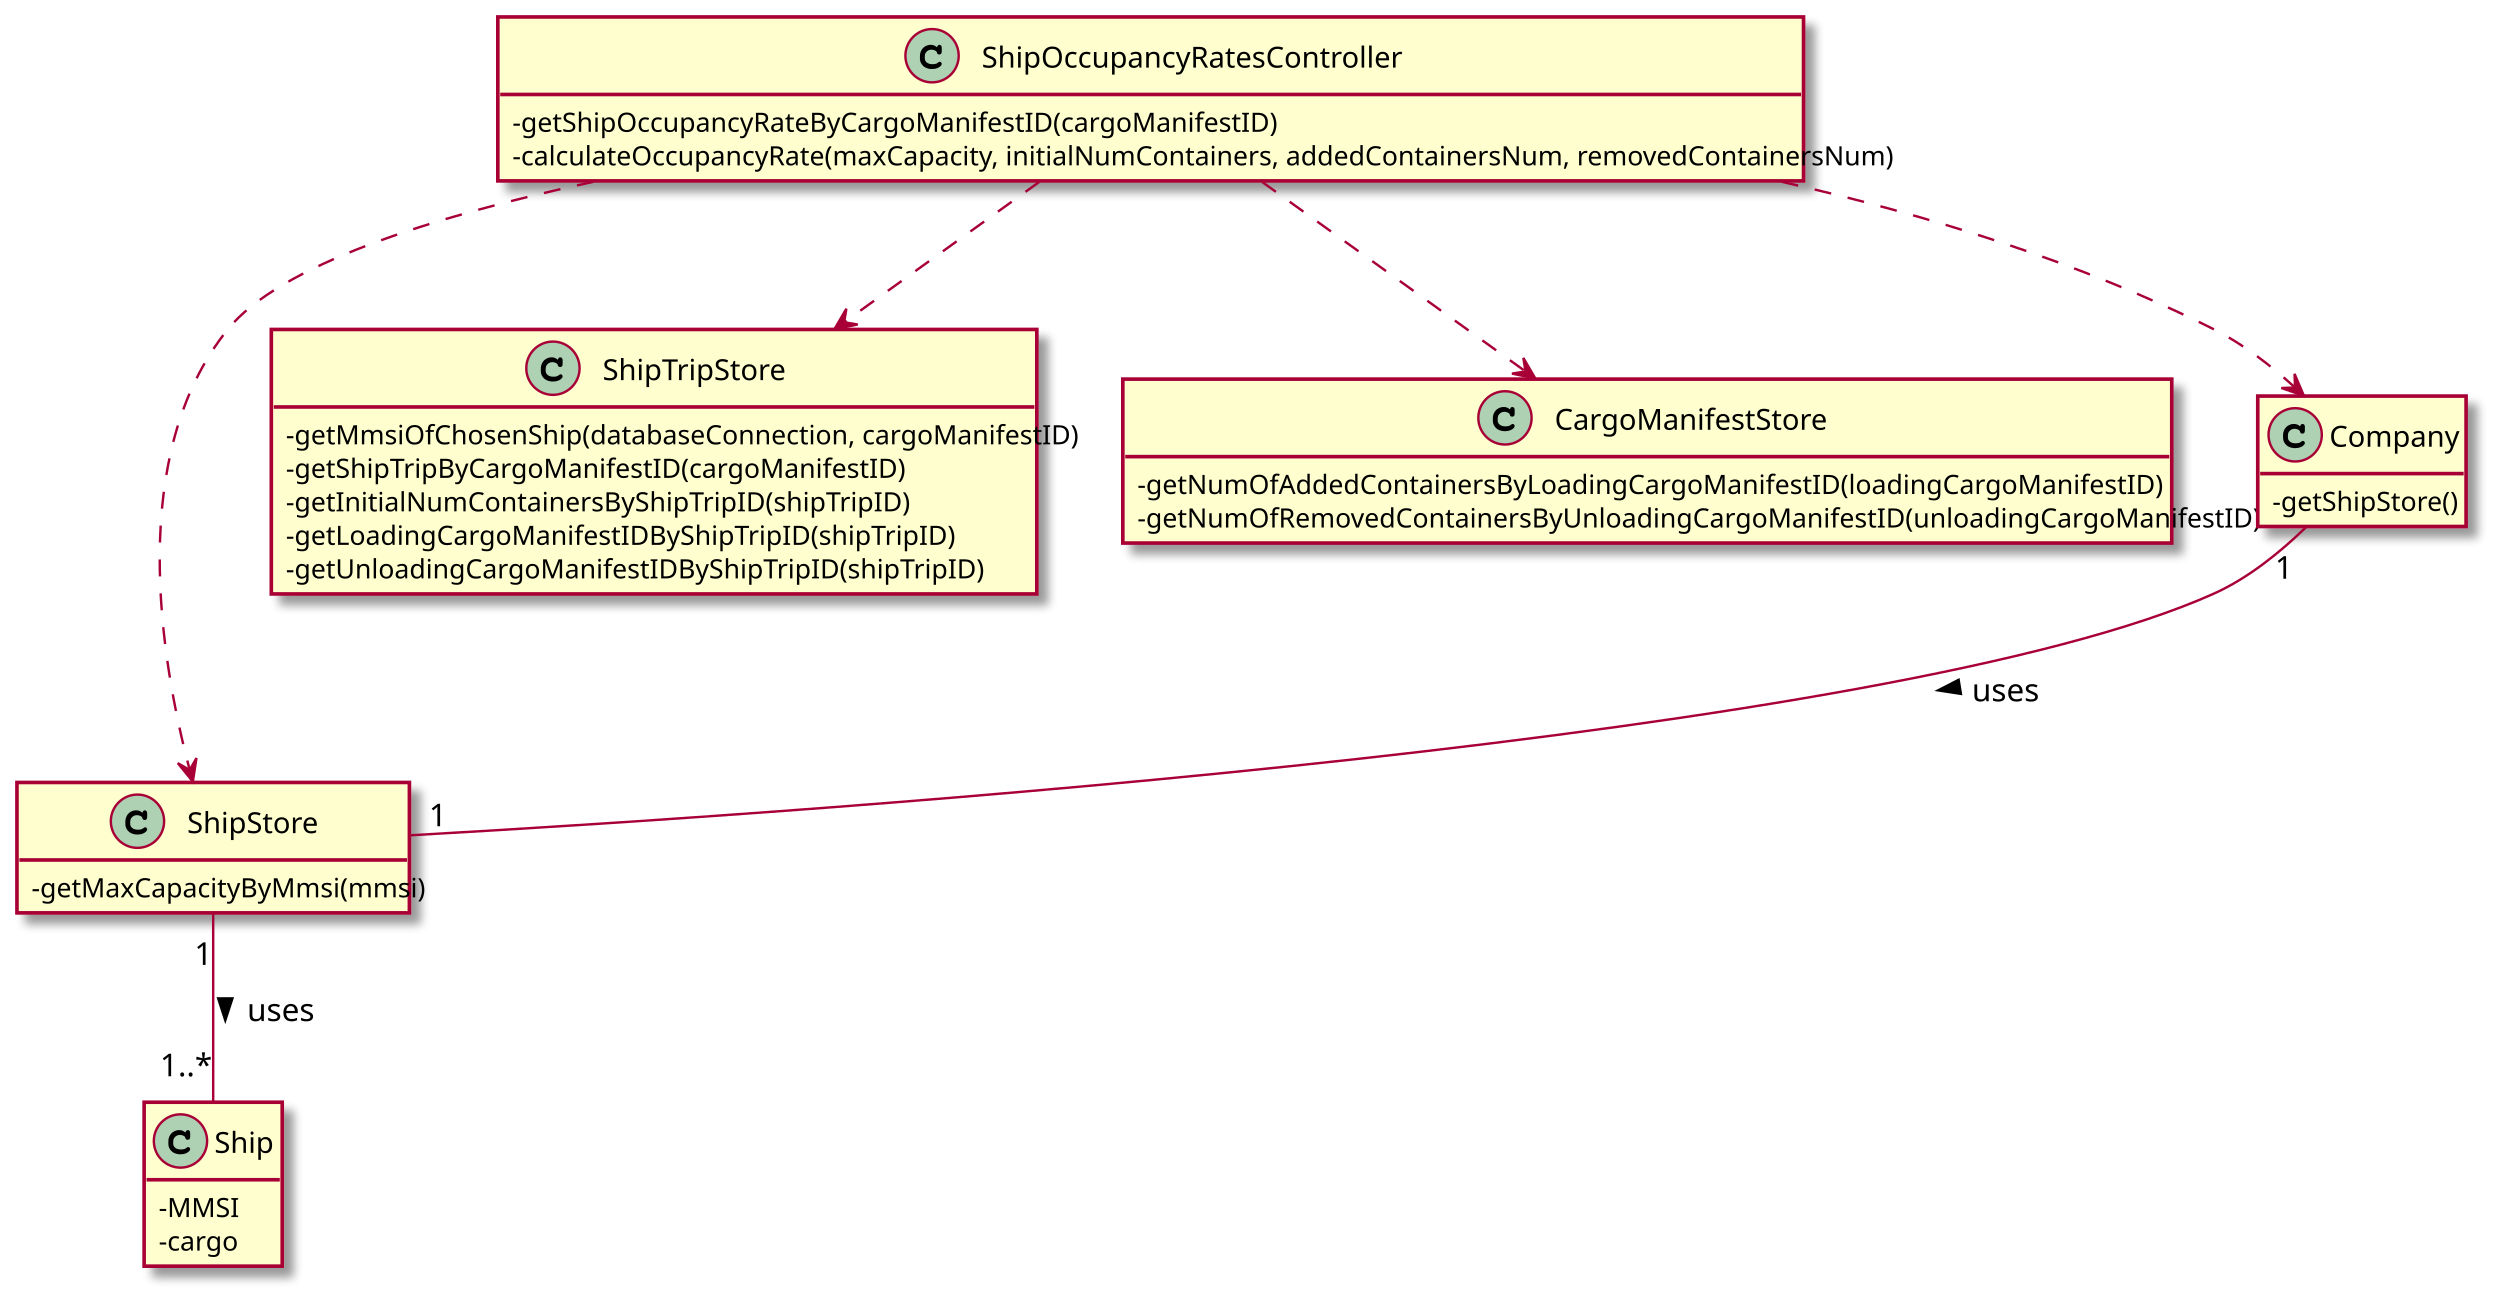
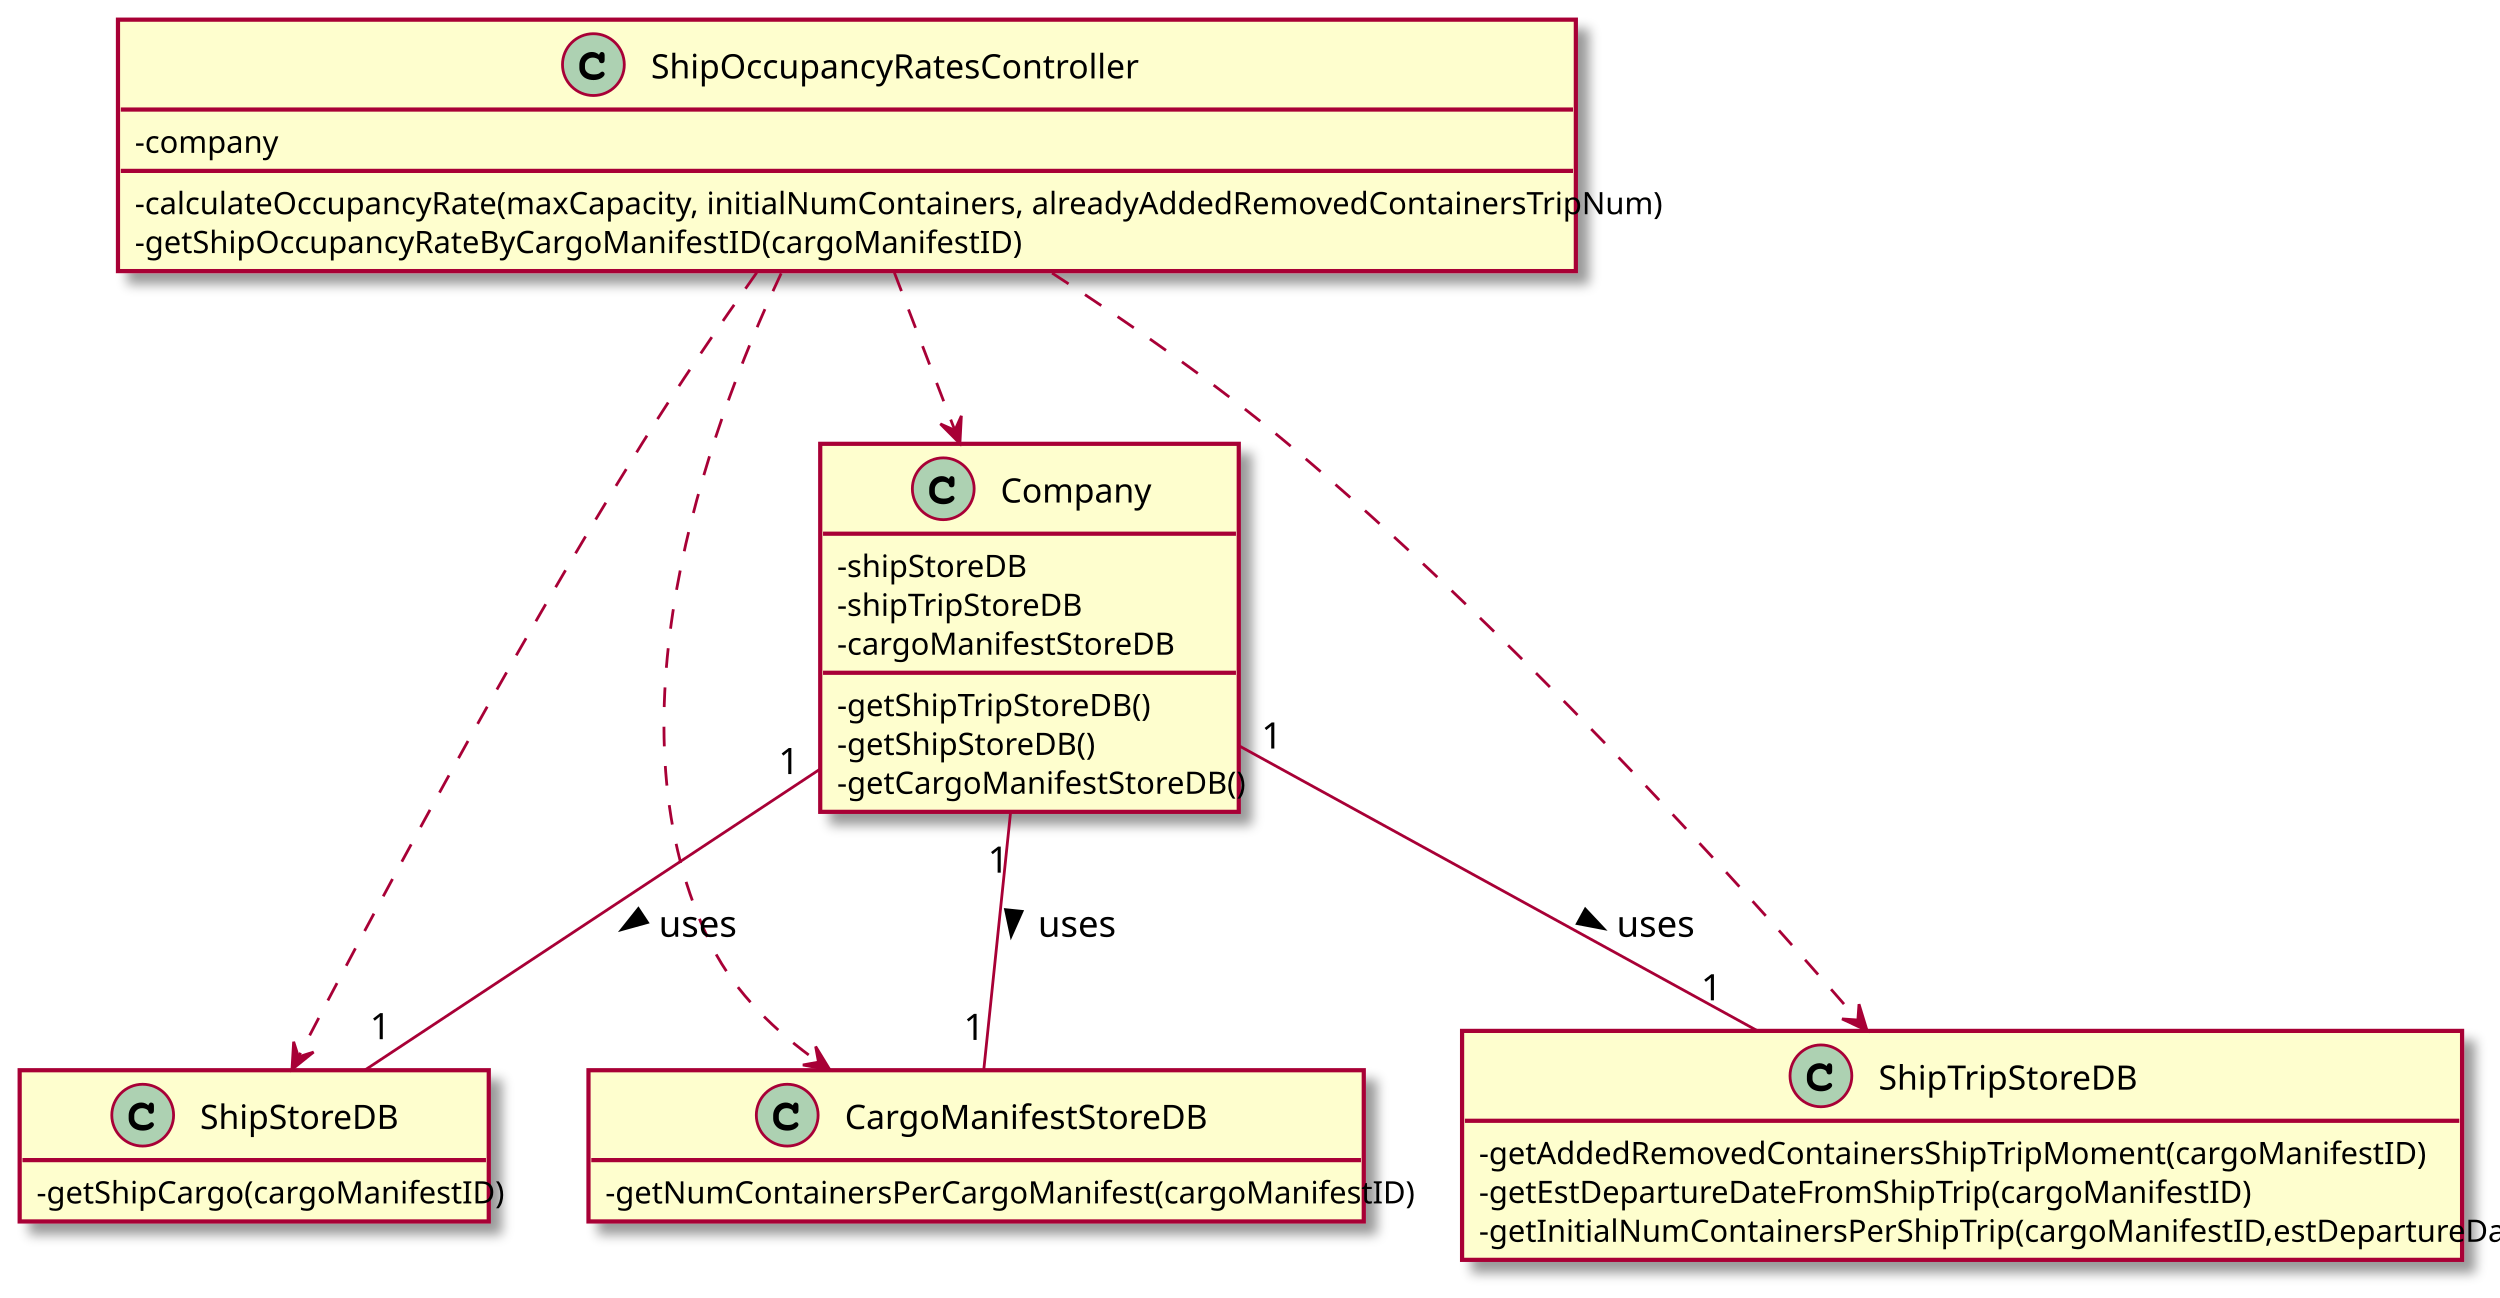
- <svg xmlns="http://www.w3.org/2000/svg" contentScriptType="application/ecmascript" contentStyleType="text/css" height="536px" preserveAspectRatio="none" style="width:1032px;height:536px;background:#FFFFFF;" version="1.1" viewBox="0 0 1032 536" width="1032px" zoomAndPan="magnify">
+ <svg xmlns="http://www.w3.org/2000/svg" contentScriptType="application/ecmascript" contentStyleType="text/css" height="462px" preserveAspectRatio="none" style="width:890px;height:462px;background:#FFFFFF;" version="1.1" viewBox="0 0 890 462" width="890px" zoomAndPan="magnify">
  <defs>
-     <filter height="300%" id="fv4ol52sb05wk" width="300%" x="-1" y="-1">
+     <filter height="300%" id="f9a8n0f3ldlwq" width="300%" x="-1" y="-1">
      <feGaussianBlur result="blurOut" stdDeviation="2.0" />
      <feColorMatrix in="blurOut" result="blurOut2" type="matrix" values="0 0 0 0 0 0 0 0 0 0 0 0 0 0 0 0 0 0 .4 0" />
      <feOffset dx="4.0" dy="4.0" in="blurOut2" result="blurOut3" />
      <feBlend in="SourceGraphic" in2="blurOut3" mode="normal" />
    </filter>
  </defs>
  <g>
-     <rect codeLine="7" fill="#FEFECE" filter="url(#fv4ol52sb05wk)" height="67.672" id="ShipOccupancyRatesController" style="stroke:#A80036;stroke-width:1.5;" width="539" x="205.5" y="7" />
-     <ellipse cx="384.75" cy="23" fill="#ADD1B2" rx="11" ry="11" style="stroke:#A80036;stroke-width:1.0;" />
-     <path d="M386.75,19.5 Q386.953,19 387.188,18.75 Q387.422,18.5 387.688,18.5 Q388.156,18.5 388.453,18.781 Q388.75,19.062 388.75,19.719 L388.75,21.281 Q388.75,21.938 388.469,22.219 Q388.188,22.5 387.75,22.5 Q387.359,22.5 387.109,22.328 Q386.859,22.156 386.75,21.703 Q386.703,21.391 386.531,21.219 Q386.219,20.891 385.656,20.703 Q385.094,20.5 384.531,20.5 Q383.828,20.5 383.234,20.781 Q382.656,21.062 382.203,21.688 Q381.75,22.312 381.75,23.172 L381.75,24.094 Q381.75,25.125 382.594,25.812 Q383.438,26.5 384.938,26.5 Q385.828,26.5 386.453,26.297 Q386.812,26.188 387.219,25.828 Q387.484,25.625 387.625,25.562 Q387.766,25.5 387.938,25.5 Q388.266,25.5 388.5,25.766 Q388.75,26.016 388.75,26.375 Q388.75,26.719 388.406,27.125 Q387.906,27.719 387.109,28.047 Q386.062,28.5 384.781,28.5 Q383.281,28.5 382.078,27.906 Q381.109,27.438 380.422,26.422 Q379.75,25.406 379.75,24.203 L379.75,23.109 Q379.75,21.859 380.344,20.766 Q380.953,19.672 382,19.094 Q383.062,18.5 384.25,18.5 Q384.969,18.5 385.594,18.75 Q386.219,19 386.75,19.5 Z " fill="#000000" />
-     <text fill="#000000" font-family="sans-serif" font-size="12" lengthAdjust="spacing" textLength="172" x="405.25" y="27.91">ShipOccupancyRatesController</text>
-     <line style="stroke:#A80036;stroke-width:1.5;" x1="206.5" x2="743.5" y1="39" y2="39" />
-     <text fill="#000000" font-family="sans-serif" font-size="11" lengthAdjust="spacing" textLength="296" x="211.5" y="54.419">-getShipOccupancyRateByCargoManifestID(cargoManifestID)</text>
-     <text fill="#000000" font-family="sans-serif" font-size="11" lengthAdjust="spacing" textLength="527" x="211.5" y="68.255">-calculateOccupancyRate(maxCapacity, initialNumContainers, addedContainersNum, removedContainersNum)</text>
-     <rect codeLine="12" fill="#FEFECE" filter="url(#fv4ol52sb05wk)" height="53.836" id="ShipStore" style="stroke:#A80036;stroke-width:1.5;" width="162" x="7" y="323" />
-     <ellipse cx="56.75" cy="339" fill="#ADD1B2" rx="11" ry="11" style="stroke:#A80036;stroke-width:1.0;" />
-     <path d="M58.75,335.5 Q58.953,335 59.188,334.75 Q59.422,334.5 59.688,334.5 Q60.156,334.5 60.453,334.781 Q60.75,335.062 60.75,335.719 L60.75,337.281 Q60.75,337.938 60.469,338.219 Q60.188,338.5 59.75,338.5 Q59.359,338.5 59.109,338.328 Q58.859,338.156 58.75,337.703 Q58.703,337.391 58.531,337.219 Q58.219,336.891 57.656,336.703 Q57.094,336.5 56.531,336.5 Q55.828,336.5 55.234,336.781 Q54.656,337.062 54.203,337.688 Q53.75,338.312 53.75,339.172 L53.75,340.094 Q53.75,341.125 54.594,341.812 Q55.438,342.5 56.938,342.5 Q57.828,342.5 58.453,342.297 Q58.812,342.188 59.219,341.828 Q59.484,341.625 59.625,341.562 Q59.766,341.5 59.938,341.5 Q60.266,341.5 60.5,341.766 Q60.75,342.016 60.75,342.375 Q60.75,342.719 60.406,343.125 Q59.906,343.719 59.109,344.047 Q58.062,344.5 56.781,344.5 Q55.281,344.5 54.078,343.906 Q53.109,343.438 52.422,342.422 Q51.75,341.406 51.75,340.203 L51.75,339.109 Q51.75,337.859 52.344,336.766 Q52.953,335.672 54,335.094 Q55.062,334.5 56.25,334.5 Q56.969,334.5 57.594,334.75 Q58.219,335 58.75,335.5 Z " fill="#000000" />
-     <text fill="#000000" font-family="sans-serif" font-size="12" lengthAdjust="spacing" textLength="54" x="77.25" y="343.91">ShipStore</text>
-     <line style="stroke:#A80036;stroke-width:1.5;" x1="8" x2="168" y1="355" y2="355" />
-     <text fill="#000000" font-family="sans-serif" font-size="11" lengthAdjust="spacing" textLength="150" x="13" y="370.419">-getMaxCapacityByMmsi(mmsi)</text>
-     <rect codeLine="16" fill="#FEFECE" filter="url(#fv4ol52sb05wk)" height="109.18" id="ShipTripStore" style="stroke:#A80036;stroke-width:1.5;" width="316" x="112" y="136" />
-     <ellipse cx="228.25" cy="152" fill="#ADD1B2" rx="11" ry="11" style="stroke:#A80036;stroke-width:1.0;" />
-     <path d="M230.25,148.5 Q230.453,148 230.688,147.75 Q230.922,147.5 231.188,147.5 Q231.656,147.5 231.953,147.781 Q232.25,148.062 232.25,148.719 L232.25,150.281 Q232.25,150.938 231.969,151.219 Q231.688,151.5 231.25,151.5 Q230.859,151.5 230.609,151.328 Q230.359,151.156 230.25,150.703 Q230.203,150.391 230.031,150.219 Q229.719,149.891 229.156,149.703 Q228.594,149.5 228.031,149.5 Q227.328,149.5 226.734,149.781 Q226.156,150.062 225.703,150.688 Q225.25,151.312 225.25,152.172 L225.25,153.094 Q225.25,154.125 226.094,154.812 Q226.938,155.5 228.438,155.5 Q229.328,155.5 229.953,155.297 Q230.312,155.188 230.719,154.828 Q230.984,154.625 231.125,154.562 Q231.266,154.5 231.438,154.5 Q231.766,154.5 232,154.766 Q232.25,155.016 232.25,155.375 Q232.25,155.719 231.906,156.125 Q231.406,156.719 230.609,157.047 Q229.562,157.5 228.281,157.5 Q226.781,157.5 225.578,156.906 Q224.609,156.438 223.922,155.422 Q223.25,154.406 223.25,153.203 L223.25,152.109 Q223.25,150.859 223.844,149.766 Q224.453,148.672 225.5,148.094 Q226.562,147.5 227.75,147.5 Q228.469,147.5 229.094,147.75 Q229.719,148 230.25,148.5 Z " fill="#000000" />
-     <text fill="#000000" font-family="sans-serif" font-size="12" lengthAdjust="spacing" textLength="75" x="248.75" y="156.91">ShipTripStore</text>
-     <line style="stroke:#A80036;stroke-width:1.5;" x1="113" x2="427" y1="168" y2="168" />
-     <text fill="#000000" font-family="sans-serif" font-size="11" lengthAdjust="spacing" textLength="304" x="118" y="183.419">-getMmsiOfChosenShip(databaseConnection, cargoManifestID)</text>
-     <text fill="#000000" font-family="sans-serif" font-size="11" lengthAdjust="spacing" textLength="236" x="118" y="197.255">-getShipTripByCargoManifestID(cargoManifestID)</text>
-     <text fill="#000000" font-family="sans-serif" font-size="11" lengthAdjust="spacing" textLength="231" x="118" y="211.091">-getInitialNumContainersByShipTripID(shipTripID)</text>
-     <text fill="#000000" font-family="sans-serif" font-size="11" lengthAdjust="spacing" textLength="252" x="118" y="224.927">-getLoadingCargoManifestIDByShipTripID(shipTripID)</text>
-     <text fill="#000000" font-family="sans-serif" font-size="11" lengthAdjust="spacing" textLength="261" x="118" y="238.763">-getUnloadingCargoManifestIDByShipTripID(shipTripID)</text>
-     <rect codeLine="24" fill="#FEFECE" filter="url(#fv4ol52sb05wk)" height="67.672" id="CargoManifestStore" style="stroke:#A80036;stroke-width:1.5;" width="433" x="463.5" y="156.5" />
-     <ellipse cx="621.25" cy="172.5" fill="#ADD1B2" rx="11" ry="11" style="stroke:#A80036;stroke-width:1.0;" />
-     <path d="M623.25,169 Q623.453,168.5 623.688,168.25 Q623.922,168 624.188,168 Q624.656,168 624.953,168.281 Q625.25,168.562 625.25,169.219 L625.25,170.781 Q625.25,171.438 624.969,171.719 Q624.688,172 624.25,172 Q623.859,172 623.609,171.828 Q623.359,171.656 623.25,171.203 Q623.203,170.891 623.031,170.719 Q622.719,170.391 622.156,170.203 Q621.594,170 621.031,170 Q620.328,170 619.734,170.281 Q619.156,170.562 618.703,171.188 Q618.25,171.812 618.25,172.672 L618.25,173.594 Q618.25,174.625 619.094,175.312 Q619.938,176 621.438,176 Q622.328,176 622.953,175.797 Q623.312,175.688 623.719,175.328 Q623.984,175.125 624.125,175.062 Q624.266,175 624.438,175 Q624.766,175 625,175.266 Q625.25,175.516 625.25,175.875 Q625.25,176.219 624.906,176.625 Q624.406,177.219 623.609,177.547 Q622.562,178 621.281,178 Q619.781,178 618.578,177.406 Q617.609,176.938 616.922,175.922 Q616.25,174.906 616.25,173.703 L616.25,172.609 Q616.25,171.359 616.844,170.266 Q617.453,169.172 618.5,168.594 Q619.562,168 620.75,168 Q621.469,168 622.094,168.25 Q622.719,168.5 623.25,169 Z " fill="#000000" />
-     <text fill="#000000" font-family="sans-serif" font-size="12" lengthAdjust="spacing" textLength="109" x="641.75" y="177.41">CargoManifestStore</text>
-     <line style="stroke:#A80036;stroke-width:1.5;" x1="464.5" x2="895.5" y1="188.5" y2="188.5" />
-     <text fill="#000000" font-family="sans-serif" font-size="11" lengthAdjust="spacing" textLength="387" x="469.5" y="203.919">-getNumOfAddedContainersByLoadingCargoManifestID(loadingCargoManifestID)</text>
-     <text fill="#000000" font-family="sans-serif" font-size="11" lengthAdjust="spacing" textLength="421" x="469.5" y="217.755">-getNumOfRemovedContainersByUnloadingCargoManifestID(unloadingCargoManifestID)</text>
-     <rect codeLine="29" fill="#FEFECE" filter="url(#fv4ol52sb05wk)" height="53.836" id="Company" style="stroke:#A80036;stroke-width:1.5;" width="86" x="932" y="163.5" />
-     <ellipse cx="947.45" cy="179.5" fill="#ADD1B2" rx="11" ry="11" style="stroke:#A80036;stroke-width:1.0;" />
-     <path d="M949.45,176 Q949.653,175.5 949.888,175.25 Q950.122,175 950.388,175 Q950.856,175 951.153,175.281 Q951.45,175.562 951.45,176.219 L951.45,177.781 Q951.45,178.438 951.169,178.719 Q950.888,179 950.45,179 Q950.059,179 949.809,178.828 Q949.559,178.656 949.45,178.203 Q949.403,177.891 949.231,177.719 Q948.919,177.391 948.356,177.203 Q947.794,177 947.231,177 Q946.528,177 945.934,177.281 Q945.356,177.562 944.903,178.188 Q944.45,178.812 944.45,179.672 L944.45,180.594 Q944.45,181.625 945.294,182.312 Q946.138,183 947.638,183 Q948.528,183 949.153,182.797 Q949.513,182.688 949.919,182.328 Q950.184,182.125 950.325,182.062 Q950.466,182 950.638,182 Q950.966,182 951.2,182.266 Q951.45,182.516 951.45,182.875 Q951.45,183.219 951.106,183.625 Q950.606,184.219 949.809,184.547 Q948.763,185 947.481,185 Q945.981,185 944.778,184.406 Q943.809,183.938 943.122,182.922 Q942.45,181.906 942.45,180.703 L942.45,179.609 Q942.45,178.359 943.044,177.266 Q943.653,176.172 944.7,175.594 Q945.763,175 946.95,175 Q947.669,175 948.294,175.25 Q948.919,175.5 949.45,176 Z " fill="#000000" />
-     <text fill="#000000" font-family="sans-serif" font-size="12" lengthAdjust="spacing" textLength="53" x="961.55" y="184.41">Company</text>
-     <line style="stroke:#A80036;stroke-width:1.5;" x1="933" x2="1017" y1="195.5" y2="195.5" />
-     <text fill="#000000" font-family="sans-serif" font-size="11" lengthAdjust="spacing" textLength="74" x="938" y="210.919">-getShipStore()</text>
-     <rect codeLine="33" fill="#FEFECE" filter="url(#fv4ol52sb05wk)" height="67.672" id="Ship" style="stroke:#A80036;stroke-width:1.5;" width="57" x="59.5" y="455" />
-     <ellipse cx="74.5" cy="471" fill="#ADD1B2" rx="11" ry="11" style="stroke:#A80036;stroke-width:1.0;" />
-     <path d="M76.5,467.5 Q76.703,467 76.938,466.75 Q77.172,466.5 77.438,466.5 Q77.906,466.5 78.203,466.781 Q78.5,467.062 78.5,467.719 L78.5,469.281 Q78.5,469.938 78.219,470.219 Q77.938,470.5 77.5,470.5 Q77.109,470.5 76.859,470.328 Q76.609,470.156 76.5,469.703 Q76.453,469.391 76.281,469.219 Q75.969,468.891 75.406,468.703 Q74.844,468.5 74.281,468.5 Q73.578,468.5 72.984,468.781 Q72.406,469.062 71.953,469.688 Q71.5,470.312 71.5,471.172 L71.5,472.094 Q71.5,473.125 72.344,473.812 Q73.188,474.5 74.688,474.5 Q75.578,474.5 76.203,474.297 Q76.562,474.188 76.969,473.828 Q77.234,473.625 77.375,473.562 Q77.516,473.5 77.688,473.5 Q78.016,473.5 78.25,473.766 Q78.5,474.016 78.5,474.375 Q78.5,474.719 78.156,475.125 Q77.656,475.719 76.859,476.047 Q75.812,476.5 74.531,476.5 Q73.031,476.5 71.828,475.906 Q70.859,475.438 70.172,474.422 Q69.5,473.406 69.5,472.203 L69.5,471.109 Q69.5,469.859 70.094,468.766 Q70.703,467.672 71.75,467.094 Q72.812,466.5 74,466.5 Q74.719,466.5 75.344,466.75 Q75.969,467 76.5,467.5 Z " fill="#000000" />
-     <text fill="#000000" font-family="sans-serif" font-size="12" lengthAdjust="spacing" textLength="25" x="88.5" y="475.91">Ship</text>
-     <line style="stroke:#A80036;stroke-width:1.5;" x1="60.5" x2="115.5" y1="487" y2="487" />
-     <text fill="#000000" font-family="sans-serif" font-size="11" lengthAdjust="spacing" textLength="29" x="65.5" y="502.419">-MMSI</text>
-     <text fill="#000000" font-family="sans-serif" font-size="11" lengthAdjust="spacing" textLength="32" x="65.5" y="516.255">-cargo</text>
-     <path codeLine="52" d="M735.47,75.03 C796.11,88.83 858.98,108.36 914,136 C926,142.03 937.52,150.99 947.26,159.86 " fill="none" id="ShipOccupancyRatesController-to-Company" style="stroke:#A80036;stroke-width:1.0;stroke-dasharray:7.0,7.0;" />
-     <polygon fill="#A80036" points="951.04,163.38,947.191,154.314,947.385,159.968,941.732,160.162,951.04,163.38" style="stroke:#A80036;stroke-width:1.0;" />
-     <path codeLine="53" d="M245.01,75.02 C177.1,89.69 115.19,109.71 94,136 C52.19,187.86 66.23,272.14 78.23,317.58 " fill="none" id="ShipOccupancyRatesController-to-ShipStore" style="stroke:#A80036;stroke-width:1.0;stroke-dasharray:7.0,7.0;" />
-     <polygon fill="#A80036" points="79.61,322.66,81.106,312.925,78.297,317.836,73.387,315.026,79.61,322.66" style="stroke:#A80036;stroke-width:1.0;" />
-     <path codeLine="54" d="M428.99,75.1 C405.35,92.11 375.88,113.32 348.75,132.84 " fill="none" id="ShipOccupancyRatesController-to-ShipTripStore" style="stroke:#A80036;stroke-width:1.0;stroke-dasharray:7.0,7.0;" />
-     <polygon fill="#A80036" points="344.42,135.96,354.059,133.936,348.474,133.034,349.376,127.449,344.42,135.96" style="stroke:#A80036;stroke-width:1.0;" />
-     <path codeLine="55" d="M521.01,75.1 C553.2,98.27 596.22,129.22 629.39,153.08 " fill="none" id="ShipOccupancyRatesController-to-CargoManifestStore" style="stroke:#A80036;stroke-width:1.0;stroke-dasharray:7.0,7.0;" />
-     <polygon fill="#A80036" points="633.79,156.25,628.834,147.739,629.736,153.324,624.151,154.226,633.79,156.25" style="stroke:#A80036;stroke-width:1.0;" />
-     <path codeLine="56" d="M951.9,217.65 C941.38,227.87 928.13,238.64 914,245 C781.85,304.43 350.03,334.56 169,344.83 " fill="none" id="Company-ShipStore" style="stroke:#A80036;stroke-width:1.0;" />
-     <polygon fill="#000000" points="800.065,284.978,809.464,286.428,808.521,280.626,800.065,284.978" style="stroke:#000000;stroke-width:1.0;" />
-     <text fill="#000000" font-family="sans-serif" font-size="13" lengthAdjust="spacing" textLength="28" x="814" y="289.495">uses</text>
-     <text fill="#000000" font-family="sans-serif" font-size="13" lengthAdjust="spacing" textLength="7" x="939.081" y="238.891">1</text>
-     <text fill="#000000" font-family="sans-serif" font-size="13" lengthAdjust="spacing" textLength="7" x="177.054" y="341.094">1</text>
-     <path codeLine="57" d="M88,377.09 C88,399.22 88,431.08 88,454.98 " fill="none" id="ShipStore-Ship" style="stroke:#A80036;stroke-width:1.0;" />
-     <polygon fill="#000000" points="93,421.176,95.939,412.131,90.061,412.131,93,421.176" style="stroke:#000000;stroke-width:1.0;" />
-     <text fill="#000000" font-family="sans-serif" font-size="13" lengthAdjust="spacing" textLength="28" x="102" y="421.495">uses</text>
-     <text fill="#000000" font-family="sans-serif" font-size="13" lengthAdjust="spacing" textLength="7" x="80.234" y="398.317">1</text>
-     <text fill="#000000" font-family="sans-serif" font-size="13" lengthAdjust="spacing" textLength="20" x="66.031" y="444.269">1..*</text>
+     <rect codeLine="7" fill="#FEFECE" filter="url(#f9a8n0f3ldlwq)" height="89.508" id="ShipOccupancyRatesController" style="stroke:#A80036;stroke-width:1.5;" width="519" x="42" y="7" />
+     <ellipse cx="211.25" cy="23" fill="#ADD1B2" rx="11" ry="11" style="stroke:#A80036;stroke-width:1.0;" />
+     <path d="M213.25,19.5 Q213.453,19 213.688,18.75 Q213.922,18.5 214.188,18.5 Q214.656,18.5 214.953,18.781 Q215.25,19.062 215.25,19.719 L215.25,21.281 Q215.25,21.938 214.969,22.219 Q214.688,22.5 214.25,22.5 Q213.859,22.5 213.609,22.328 Q213.359,22.156 213.25,21.703 Q213.203,21.391 213.031,21.219 Q212.719,20.891 212.156,20.703 Q211.594,20.5 211.031,20.5 Q210.328,20.5 209.734,20.781 Q209.156,21.062 208.703,21.688 Q208.25,22.312 208.25,23.172 L208.25,24.094 Q208.25,25.125 209.094,25.812 Q209.938,26.5 211.438,26.5 Q212.328,26.5 212.953,26.297 Q213.312,26.188 213.719,25.828 Q213.984,25.625 214.125,25.562 Q214.266,25.5 214.438,25.5 Q214.766,25.5 215,25.766 Q215.25,26.016 215.25,26.375 Q215.25,26.719 214.906,27.125 Q214.406,27.719 213.609,28.047 Q212.562,28.5 211.281,28.5 Q209.781,28.5 208.578,27.906 Q207.609,27.438 206.922,26.422 Q206.25,25.406 206.25,24.203 L206.25,23.109 Q206.25,21.859 206.844,20.766 Q207.453,19.672 208.5,19.094 Q209.562,18.5 210.75,18.5 Q211.469,18.5 212.094,18.75 Q212.719,19 213.25,19.5 Z " fill="#000000" />
+     <text fill="#000000" font-family="sans-serif" font-size="12" lengthAdjust="spacing" textLength="172" x="231.75" y="27.91">ShipOccupancyRatesController</text>
+     <line style="stroke:#A80036;stroke-width:1.5;" x1="43" x2="560" y1="39" y2="39" />
+     <text fill="#000000" font-family="sans-serif" font-size="11" lengthAdjust="spacing" textLength="48" x="48" y="54.419">-company</text>
+     <line style="stroke:#A80036;stroke-width:1.5;" x1="43" x2="560" y1="60.836" y2="60.836" />
+     <text fill="#000000" font-family="sans-serif" font-size="11" lengthAdjust="spacing" textLength="507" x="48" y="76.255">-calculateOccupancyRate(maxCapacity, initialNumContainers, alreadyAddedRemovedContainersTripNum)</text>
+     <text fill="#000000" font-family="sans-serif" font-size="11" lengthAdjust="spacing" textLength="296" x="48" y="90.091">-getShipOccupancyRateByCargoManifestID(cargoManifestID)</text>
+     <rect codeLine="13" fill="#FEFECE" filter="url(#f9a8n0f3ldlwq)" height="53.836" id="ShipStoreDB" style="stroke:#A80036;stroke-width:1.5;" width="167" x="7" y="381" />
+     <ellipse cx="50.8" cy="397" fill="#ADD1B2" rx="11" ry="11" style="stroke:#A80036;stroke-width:1.0;" />
+     <path d="M52.8,393.5 Q53.003,393 53.237,392.75 Q53.472,392.5 53.737,392.5 Q54.206,392.5 54.503,392.781 Q54.8,393.062 54.8,393.719 L54.8,395.281 Q54.8,395.938 54.519,396.219 Q54.237,396.5 53.8,396.5 Q53.409,396.5 53.159,396.328 Q52.909,396.156 52.8,395.703 Q52.753,395.391 52.581,395.219 Q52.269,394.891 51.706,394.703 Q51.144,394.5 50.581,394.5 Q49.878,394.5 49.284,394.781 Q48.706,395.062 48.253,395.688 Q47.8,396.312 47.8,397.172 L47.8,398.094 Q47.8,399.125 48.644,399.812 Q49.487,400.5 50.987,400.5 Q51.878,400.5 52.503,400.297 Q52.862,400.188 53.269,399.828 Q53.534,399.625 53.675,399.562 Q53.816,399.5 53.987,399.5 Q54.316,399.5 54.55,399.766 Q54.8,400.016 54.8,400.375 Q54.8,400.719 54.456,401.125 Q53.956,401.719 53.159,402.047 Q52.112,402.5 50.831,402.5 Q49.331,402.5 48.128,401.906 Q47.159,401.438 46.472,400.422 Q45.8,399.406 45.8,398.203 L45.8,397.109 Q45.8,395.859 46.394,394.766 Q47.003,393.672 48.05,393.094 Q49.112,392.5 50.3,392.5 Q51.019,392.5 51.644,392.75 Q52.269,393 52.8,393.5 Z " fill="#000000" />
+     <text fill="#000000" font-family="sans-serif" font-size="12" lengthAdjust="spacing" textLength="71" x="71.2" y="401.91">ShipStoreDB</text>
+     <line style="stroke:#A80036;stroke-width:1.5;" x1="8" x2="173" y1="413" y2="413" />
+     <text fill="#000000" font-family="sans-serif" font-size="11" lengthAdjust="spacing" textLength="155" x="13" y="428.419">-getShipCargo(cargoManifestID)</text>
+     <rect codeLine="17" fill="#FEFECE" filter="url(#f9a8n0f3ldlwq)" height="81.508" id="ShipTripStoreDB" style="stroke:#A80036;stroke-width:1.5;" width="356" x="520.5" y="367" />
+     <ellipse cx="648.25" cy="383" fill="#ADD1B2" rx="11" ry="11" style="stroke:#A80036;stroke-width:1.0;" />
+     <path d="M650.25,379.5 Q650.453,379 650.688,378.75 Q650.922,378.5 651.188,378.5 Q651.656,378.5 651.953,378.781 Q652.25,379.062 652.25,379.719 L652.25,381.281 Q652.25,381.938 651.969,382.219 Q651.688,382.5 651.25,382.5 Q650.859,382.5 650.609,382.328 Q650.359,382.156 650.25,381.703 Q650.203,381.391 650.031,381.219 Q649.719,380.891 649.156,380.703 Q648.594,380.5 648.031,380.5 Q647.328,380.5 646.734,380.781 Q646.156,381.062 645.703,381.688 Q645.25,382.312 645.25,383.172 L645.25,384.094 Q645.25,385.125 646.094,385.812 Q646.938,386.5 648.438,386.5 Q649.328,386.5 649.953,386.297 Q650.312,386.188 650.719,385.828 Q650.984,385.625 651.125,385.562 Q651.266,385.5 651.438,385.5 Q651.766,385.5 652,385.766 Q652.25,386.016 652.25,386.375 Q652.25,386.719 651.906,387.125 Q651.406,387.719 650.609,388.047 Q649.562,388.5 648.281,388.5 Q646.781,388.5 645.578,387.906 Q644.609,387.438 643.922,386.422 Q643.25,385.406 643.25,384.203 L643.25,383.109 Q643.25,381.859 643.844,380.766 Q644.453,379.672 645.5,379.094 Q646.562,378.5 647.75,378.5 Q648.469,378.5 649.094,378.75 Q649.719,379 650.25,379.5 Z " fill="#000000" />
+     <text fill="#000000" font-family="sans-serif" font-size="12" lengthAdjust="spacing" textLength="92" x="668.75" y="387.91">ShipTripStoreDB</text>
+     <line style="stroke:#A80036;stroke-width:1.5;" x1="521.5" x2="875.5" y1="399" y2="399" />
+     <text fill="#000000" font-family="sans-serif" font-size="11" lengthAdjust="spacing" textLength="310" x="526.5" y="414.419">-getAddedRemovedContainersShipTripMoment(cargoManifestID)</text>
+     <text fill="#000000" font-family="sans-serif" font-size="11" lengthAdjust="spacing" textLength="253" x="526.5" y="428.255">-getEstDepartureDateFromShipTrip(cargoManifestID)</text>
+     <text fill="#000000" font-family="sans-serif" font-size="11" lengthAdjust="spacing" textLength="344" x="526.5" y="442.091">-getInitialNumContainersPerShipTrip(cargoManifestID,estDepartureDate)</text>
+     <rect codeLine="23" fill="#FEFECE" filter="url(#f9a8n0f3ldlwq)" height="53.836" id="CargoManifestStoreDB" style="stroke:#A80036;stroke-width:1.5;" width="276" x="209.5" y="381" />
+     <ellipse cx="280.25" cy="397" fill="#ADD1B2" rx="11" ry="11" style="stroke:#A80036;stroke-width:1.0;" />
+     <path d="M282.25,393.5 Q282.453,393 282.688,392.75 Q282.922,392.5 283.188,392.5 Q283.656,392.5 283.953,392.781 Q284.25,393.062 284.25,393.719 L284.25,395.281 Q284.25,395.938 283.969,396.219 Q283.688,396.5 283.25,396.5 Q282.859,396.5 282.609,396.328 Q282.359,396.156 282.25,395.703 Q282.203,395.391 282.031,395.219 Q281.719,394.891 281.156,394.703 Q280.594,394.5 280.031,394.5 Q279.328,394.5 278.734,394.781 Q278.156,395.062 277.703,395.688 Q277.25,396.312 277.25,397.172 L277.25,398.094 Q277.25,399.125 278.094,399.812 Q278.938,400.5 280.438,400.5 Q281.328,400.5 281.953,400.297 Q282.312,400.188 282.719,399.828 Q282.984,399.625 283.125,399.562 Q283.266,399.5 283.438,399.5 Q283.766,399.5 284,399.766 Q284.25,400.016 284.25,400.375 Q284.25,400.719 283.906,401.125 Q283.406,401.719 282.609,402.047 Q281.562,402.5 280.281,402.5 Q278.781,402.5 277.578,401.906 Q276.609,401.438 275.922,400.422 Q275.25,399.406 275.25,398.203 L275.25,397.109 Q275.25,395.859 275.844,394.766 Q276.453,393.672 277.5,393.094 Q278.562,392.5 279.75,392.5 Q280.469,392.5 281.094,392.75 Q281.719,393 282.25,393.5 Z " fill="#000000" />
+     <text fill="#000000" font-family="sans-serif" font-size="12" lengthAdjust="spacing" textLength="126" x="300.75" y="401.91">CargoManifestStoreDB</text>
+     <line style="stroke:#A80036;stroke-width:1.5;" x1="210.5" x2="484.5" y1="413" y2="413" />
+     <text fill="#000000" font-family="sans-serif" font-size="11" lengthAdjust="spacing" textLength="264" x="215.5" y="428.419">-getNumContainersPerCargoManifest(cargoManifestID)</text>
+     <rect codeLine="27" fill="#FEFECE" filter="url(#f9a8n0f3ldlwq)" height="131.016" id="Company" style="stroke:#A80036;stroke-width:1.5;" width="149" x="292" y="158" />
+     <ellipse cx="335.8" cy="174" fill="#ADD1B2" rx="11" ry="11" style="stroke:#A80036;stroke-width:1.0;" />
+     <path d="M337.8,170.5 Q338.003,170 338.238,169.75 Q338.472,169.5 338.738,169.5 Q339.206,169.5 339.503,169.781 Q339.8,170.062 339.8,170.719 L339.8,172.281 Q339.8,172.938 339.519,173.219 Q339.238,173.5 338.8,173.5 Q338.409,173.5 338.159,173.328 Q337.909,173.156 337.8,172.703 Q337.753,172.391 337.581,172.219 Q337.269,171.891 336.706,171.703 Q336.144,171.5 335.581,171.5 Q334.878,171.5 334.284,171.781 Q333.706,172.062 333.253,172.688 Q332.8,173.312 332.8,174.172 L332.8,175.094 Q332.8,176.125 333.644,176.812 Q334.488,177.5 335.988,177.5 Q336.878,177.5 337.503,177.297 Q337.863,177.188 338.269,176.828 Q338.534,176.625 338.675,176.562 Q338.816,176.5 338.988,176.5 Q339.316,176.5 339.55,176.766 Q339.8,177.016 339.8,177.375 Q339.8,177.719 339.456,178.125 Q338.956,178.719 338.159,179.047 Q337.113,179.5 335.831,179.5 Q334.331,179.5 333.128,178.906 Q332.159,178.438 331.472,177.422 Q330.8,176.406 330.8,175.203 L330.8,174.109 Q330.8,172.859 331.394,171.766 Q332.003,170.672 333.05,170.094 Q334.113,169.5 335.3,169.5 Q336.019,169.5 336.644,169.75 Q337.269,170 337.8,170.5 Z " fill="#000000" />
+     <text fill="#000000" font-family="sans-serif" font-size="12" lengthAdjust="spacing" textLength="53" x="356.2" y="178.91">Company</text>
+     <line style="stroke:#A80036;stroke-width:1.5;" x1="293" x2="440" y1="190" y2="190" />
+     <text fill="#000000" font-family="sans-serif" font-size="11" lengthAdjust="spacing" textLength="64" x="298" y="205.419">-shipStoreDB</text>
+     <text fill="#000000" font-family="sans-serif" font-size="11" lengthAdjust="spacing" textLength="82" x="298" y="219.255">-shipTripStoreDB</text>
+     <text fill="#000000" font-family="sans-serif" font-size="11" lengthAdjust="spacing" textLength="113" x="298" y="233.091">-cargoManifestStoreDB</text>
+     <line style="stroke:#A80036;stroke-width:1.5;" x1="293" x2="440" y1="239.508" y2="239.508" />
+     <text fill="#000000" font-family="sans-serif" font-size="11" lengthAdjust="spacing" textLength="106" x="298" y="254.927">-getShipTripStoreDB()</text>
+     <text fill="#000000" font-family="sans-serif" font-size="11" lengthAdjust="spacing" textLength="88" x="298" y="268.763">-getShipStoreDB()</text>
+     <text fill="#000000" font-family="sans-serif" font-size="11" lengthAdjust="spacing" textLength="137" x="298" y="282.599">-getCargoManifestStoreDB()</text>
+     <path codeLine="36" d="M318.41,97.09 C324.96,114.18 332.62,134.16 339.88,153.09 " fill="none" id="ShipOccupancyRatesController-to-Company" style="stroke:#A80036;stroke-width:1.0;stroke-dasharray:7.0,7.0;" />
+     <polygon fill="#A80036" points="341.72,157.88,342.243,148.045,339.935,153.21,334.77,150.901,341.72,157.88" style="stroke:#A80036;stroke-width:1.0;" />
+     <path codeLine="37" d="M269.4,97.04 C256.28,115.57 241.23,137.55 228.5,158 C180.8,234.62 130.94,328.63 106.26,376.23 " fill="none" id="ShipOccupancyRatesController-to-ShipStoreDB" style="stroke:#A80036;stroke-width:1.0;stroke-dasharray:7.0,7.0;" />
+     <polygon fill="#A80036" points="103.95,380.69,111.64,374.536,106.249,376.25,104.535,370.859,103.95,380.69" style="stroke:#A80036;stroke-width:1.0;" />
+     <path codeLine="38" d="M374.55,97.21 C401.82,114.89 432.47,136.22 458.5,158 C536.37,223.14 616.08,310.87 661.23,362.92 " fill="none" id="ShipOccupancyRatesController-to-ShipTripStoreDB" style="stroke:#A80036;stroke-width:1.0;stroke-dasharray:7.0,7.0;" />
+     <polygon fill="#A80036" points="664.68,366.91,661.804,357.49,661.404,363.133,655.761,362.732,664.68,366.91" style="stroke:#A80036;stroke-width:1.0;" />
+     <path codeLine="39" d="M278.1,97.31 C250.87,155.39 214.34,259.02 253.5,337 C261.85,353.62 276.22,367.3 291.24,378.01 " fill="none" id="ShipOccupancyRatesController-to-CargoManifestStoreDB" style="stroke:#A80036;stroke-width:1.0;stroke-dasharray:7.0,7.0;" />
+     <polygon fill="#A80036" points="295.5,380.96,290.37,372.553,291.387,378.118,285.822,379.135,295.5,380.96" style="stroke:#A80036;stroke-width:1.0;" />
+     <path codeLine="40" d="M291.81,273.89 C239.61,308.41 171.97,353.13 129.91,380.94 " fill="none" id="Company-ShipStoreDB" style="stroke:#A80036;stroke-width:1.0;" />
+     <polygon fill="#000000" points="221.329,330.933,230.495,328.396,227.253,323.493,221.329,330.933" style="stroke:#000000;stroke-width:1.0;" />
+     <text fill="#000000" font-family="sans-serif" font-size="13" lengthAdjust="spacing" textLength="28" x="234.5" y="333.495">uses</text>
+     <text fill="#000000" font-family="sans-serif" font-size="13" lengthAdjust="spacing" textLength="7" x="277.113" y="275.574">1</text>
+     <text fill="#000000" font-family="sans-serif" font-size="13" lengthAdjust="spacing" textLength="7" x="131.663" y="369.952">1</text>
+     <path codeLine="41" d="M441.01,265.46 C496.16,295.78 570.92,336.87 625.67,366.97 " fill="none" id="Company-ShipTripStoreDB" style="stroke:#A80036;stroke-width:1.0;" />
+     <polygon fill="#000000" points="570.882,330.584,564.371,323.652,561.539,328.803,570.882,330.584" style="stroke:#000000;stroke-width:1.0;" />
+     <text fill="#000000" font-family="sans-serif" font-size="13" lengthAdjust="spacing" textLength="28" x="575.5" y="333.495">uses</text>
+     <text fill="#000000" font-family="sans-serif" font-size="13" lengthAdjust="spacing" textLength="7" x="449.055" y="266.475">1</text>
+     <text fill="#000000" font-family="sans-serif" font-size="13" lengthAdjust="spacing" textLength="7" x="605.551" y="356.111">1</text>
+     <path codeLine="42" d="M359.77,289.1 C356.49,320.68 352.71,356.93 350.23,380.81 " fill="none" id="Company-CargoManifestStoreDB" style="stroke:#A80036;stroke-width:1.0;" />
+     <polygon fill="#000000" points="359.983,333.149,363.842,324.457,357.995,323.848,359.983,333.149" style="stroke:#000000;stroke-width:1.0;" />
+     <text fill="#000000" font-family="sans-serif" font-size="13" lengthAdjust="spacing" textLength="28" x="369.5" y="333.495">uses</text>
+     <text fill="#000000" font-family="sans-serif" font-size="13" lengthAdjust="spacing" textLength="7" x="351.651" y="310.663">1</text>
+     <text fill="#000000" font-family="sans-serif" font-size="13" lengthAdjust="spacing" textLength="7" x="343.052" y="370.227">1</text>
  </g>
</svg>
